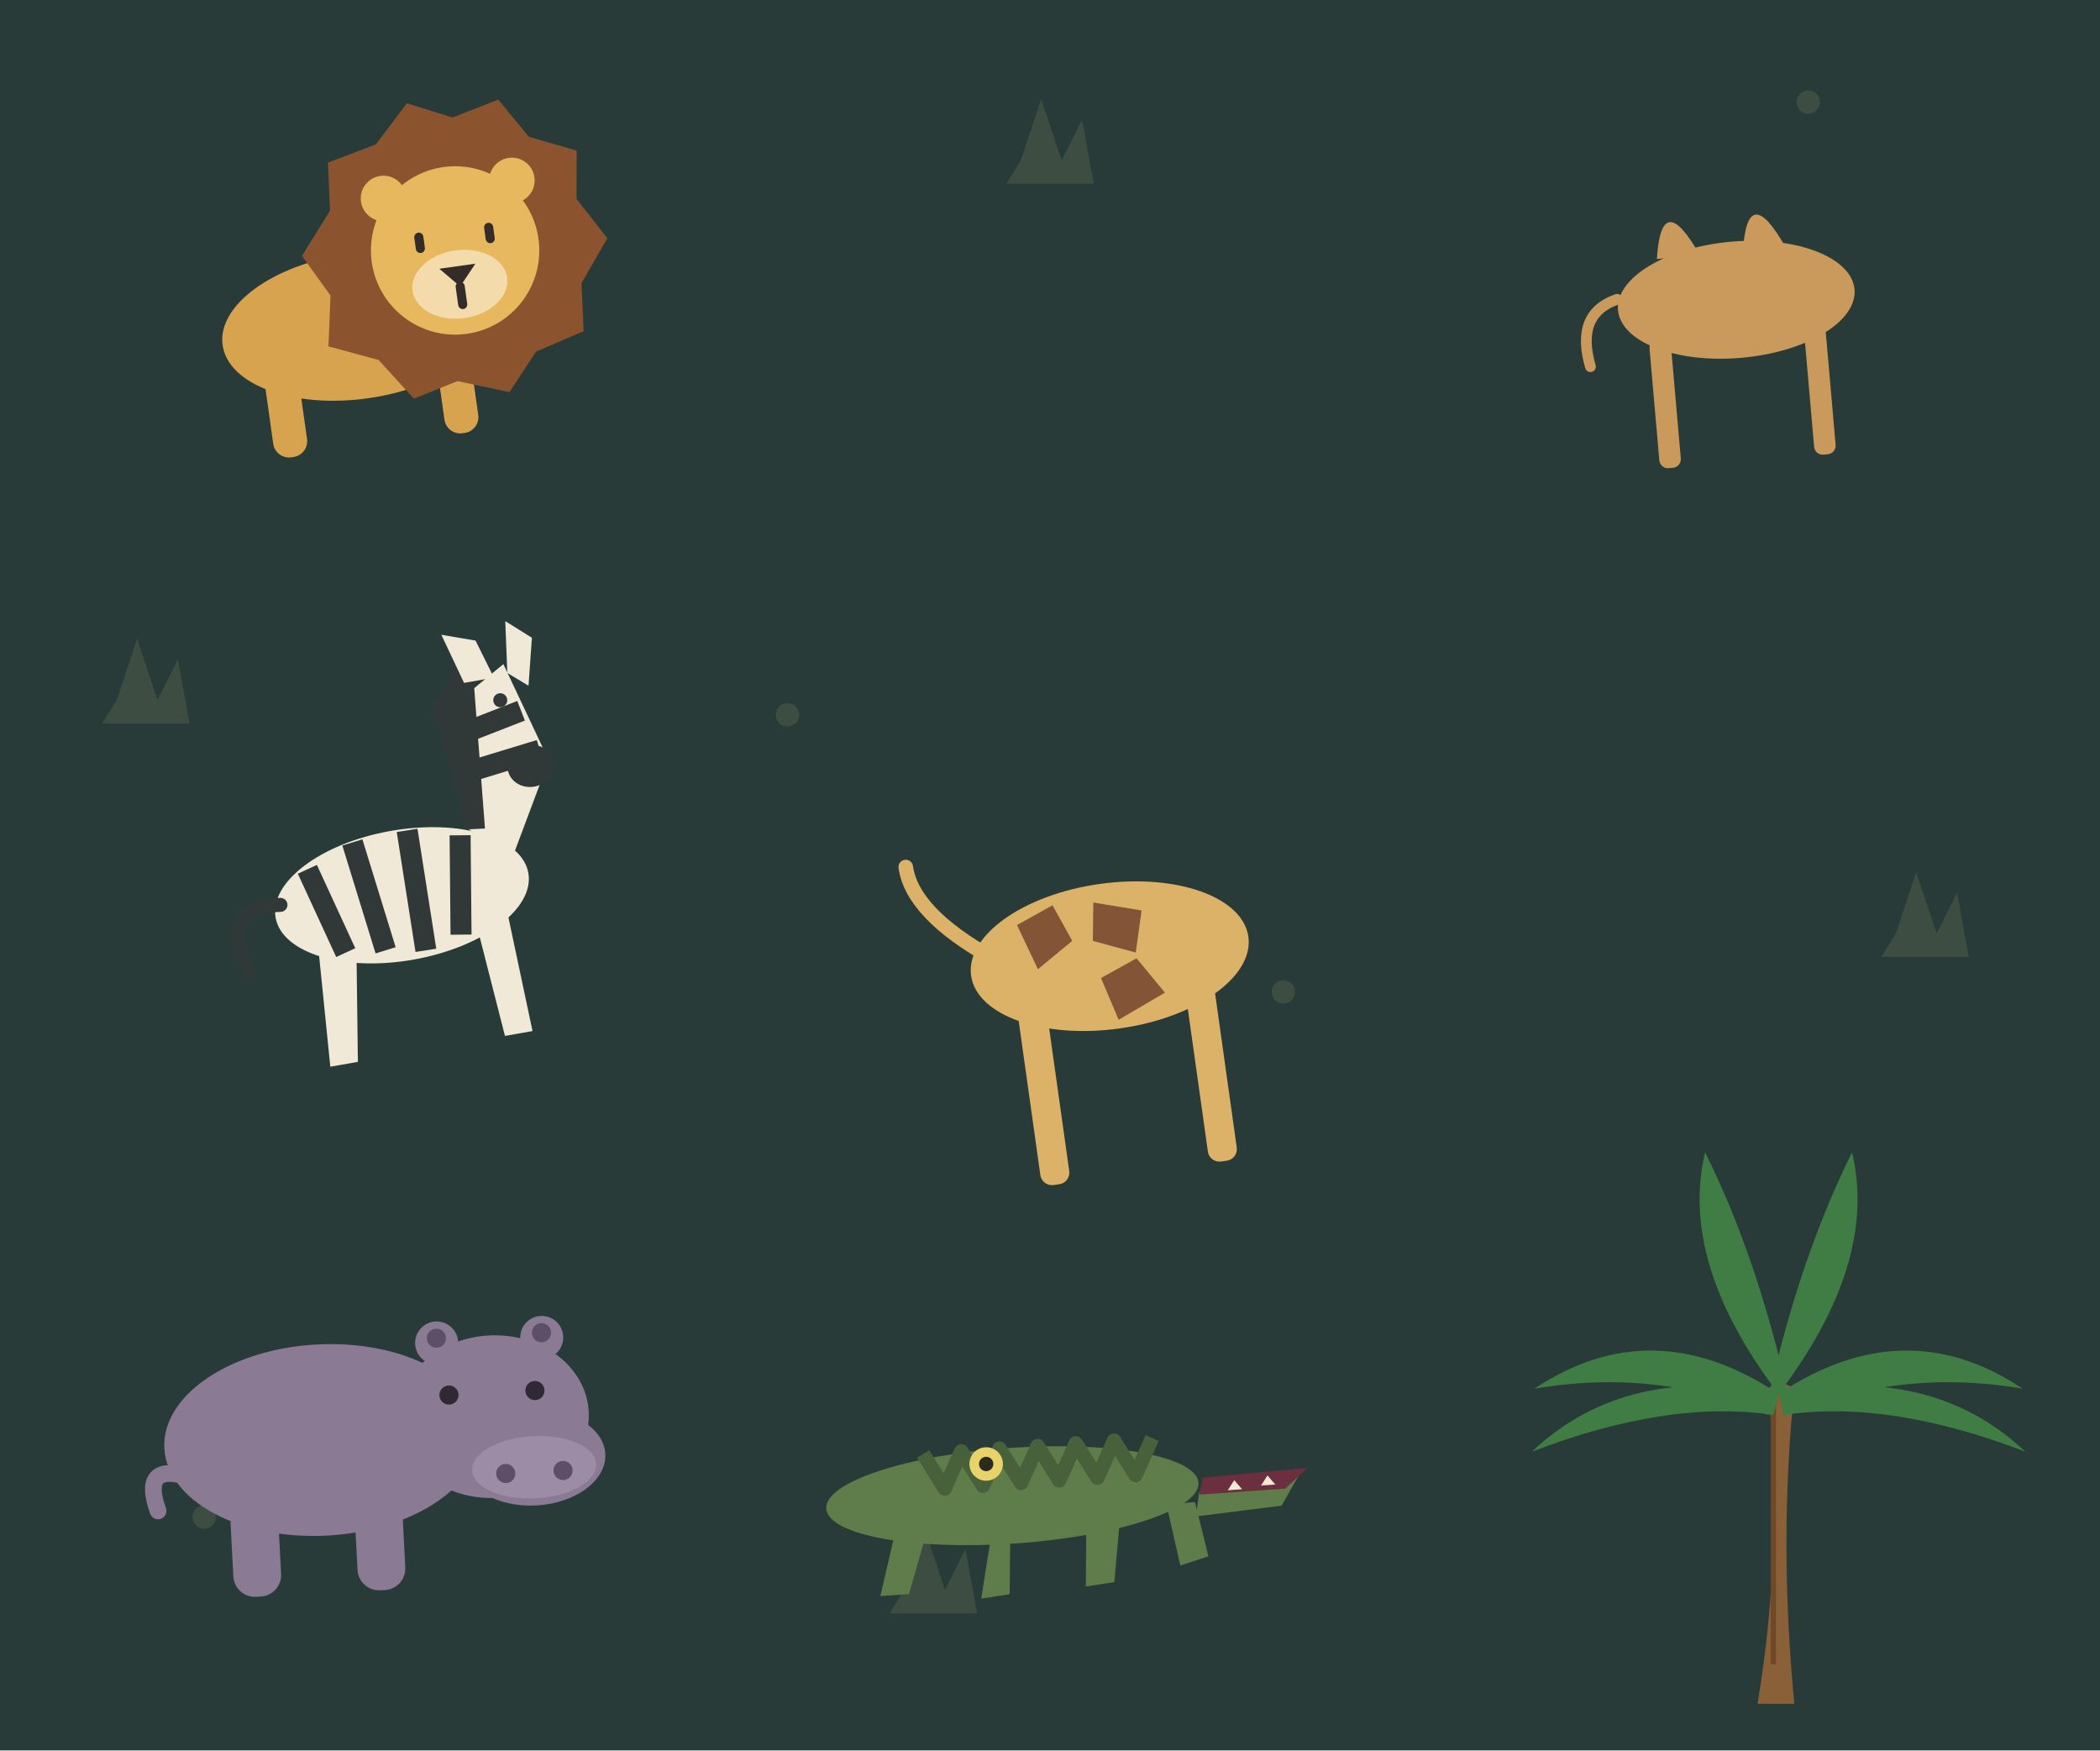
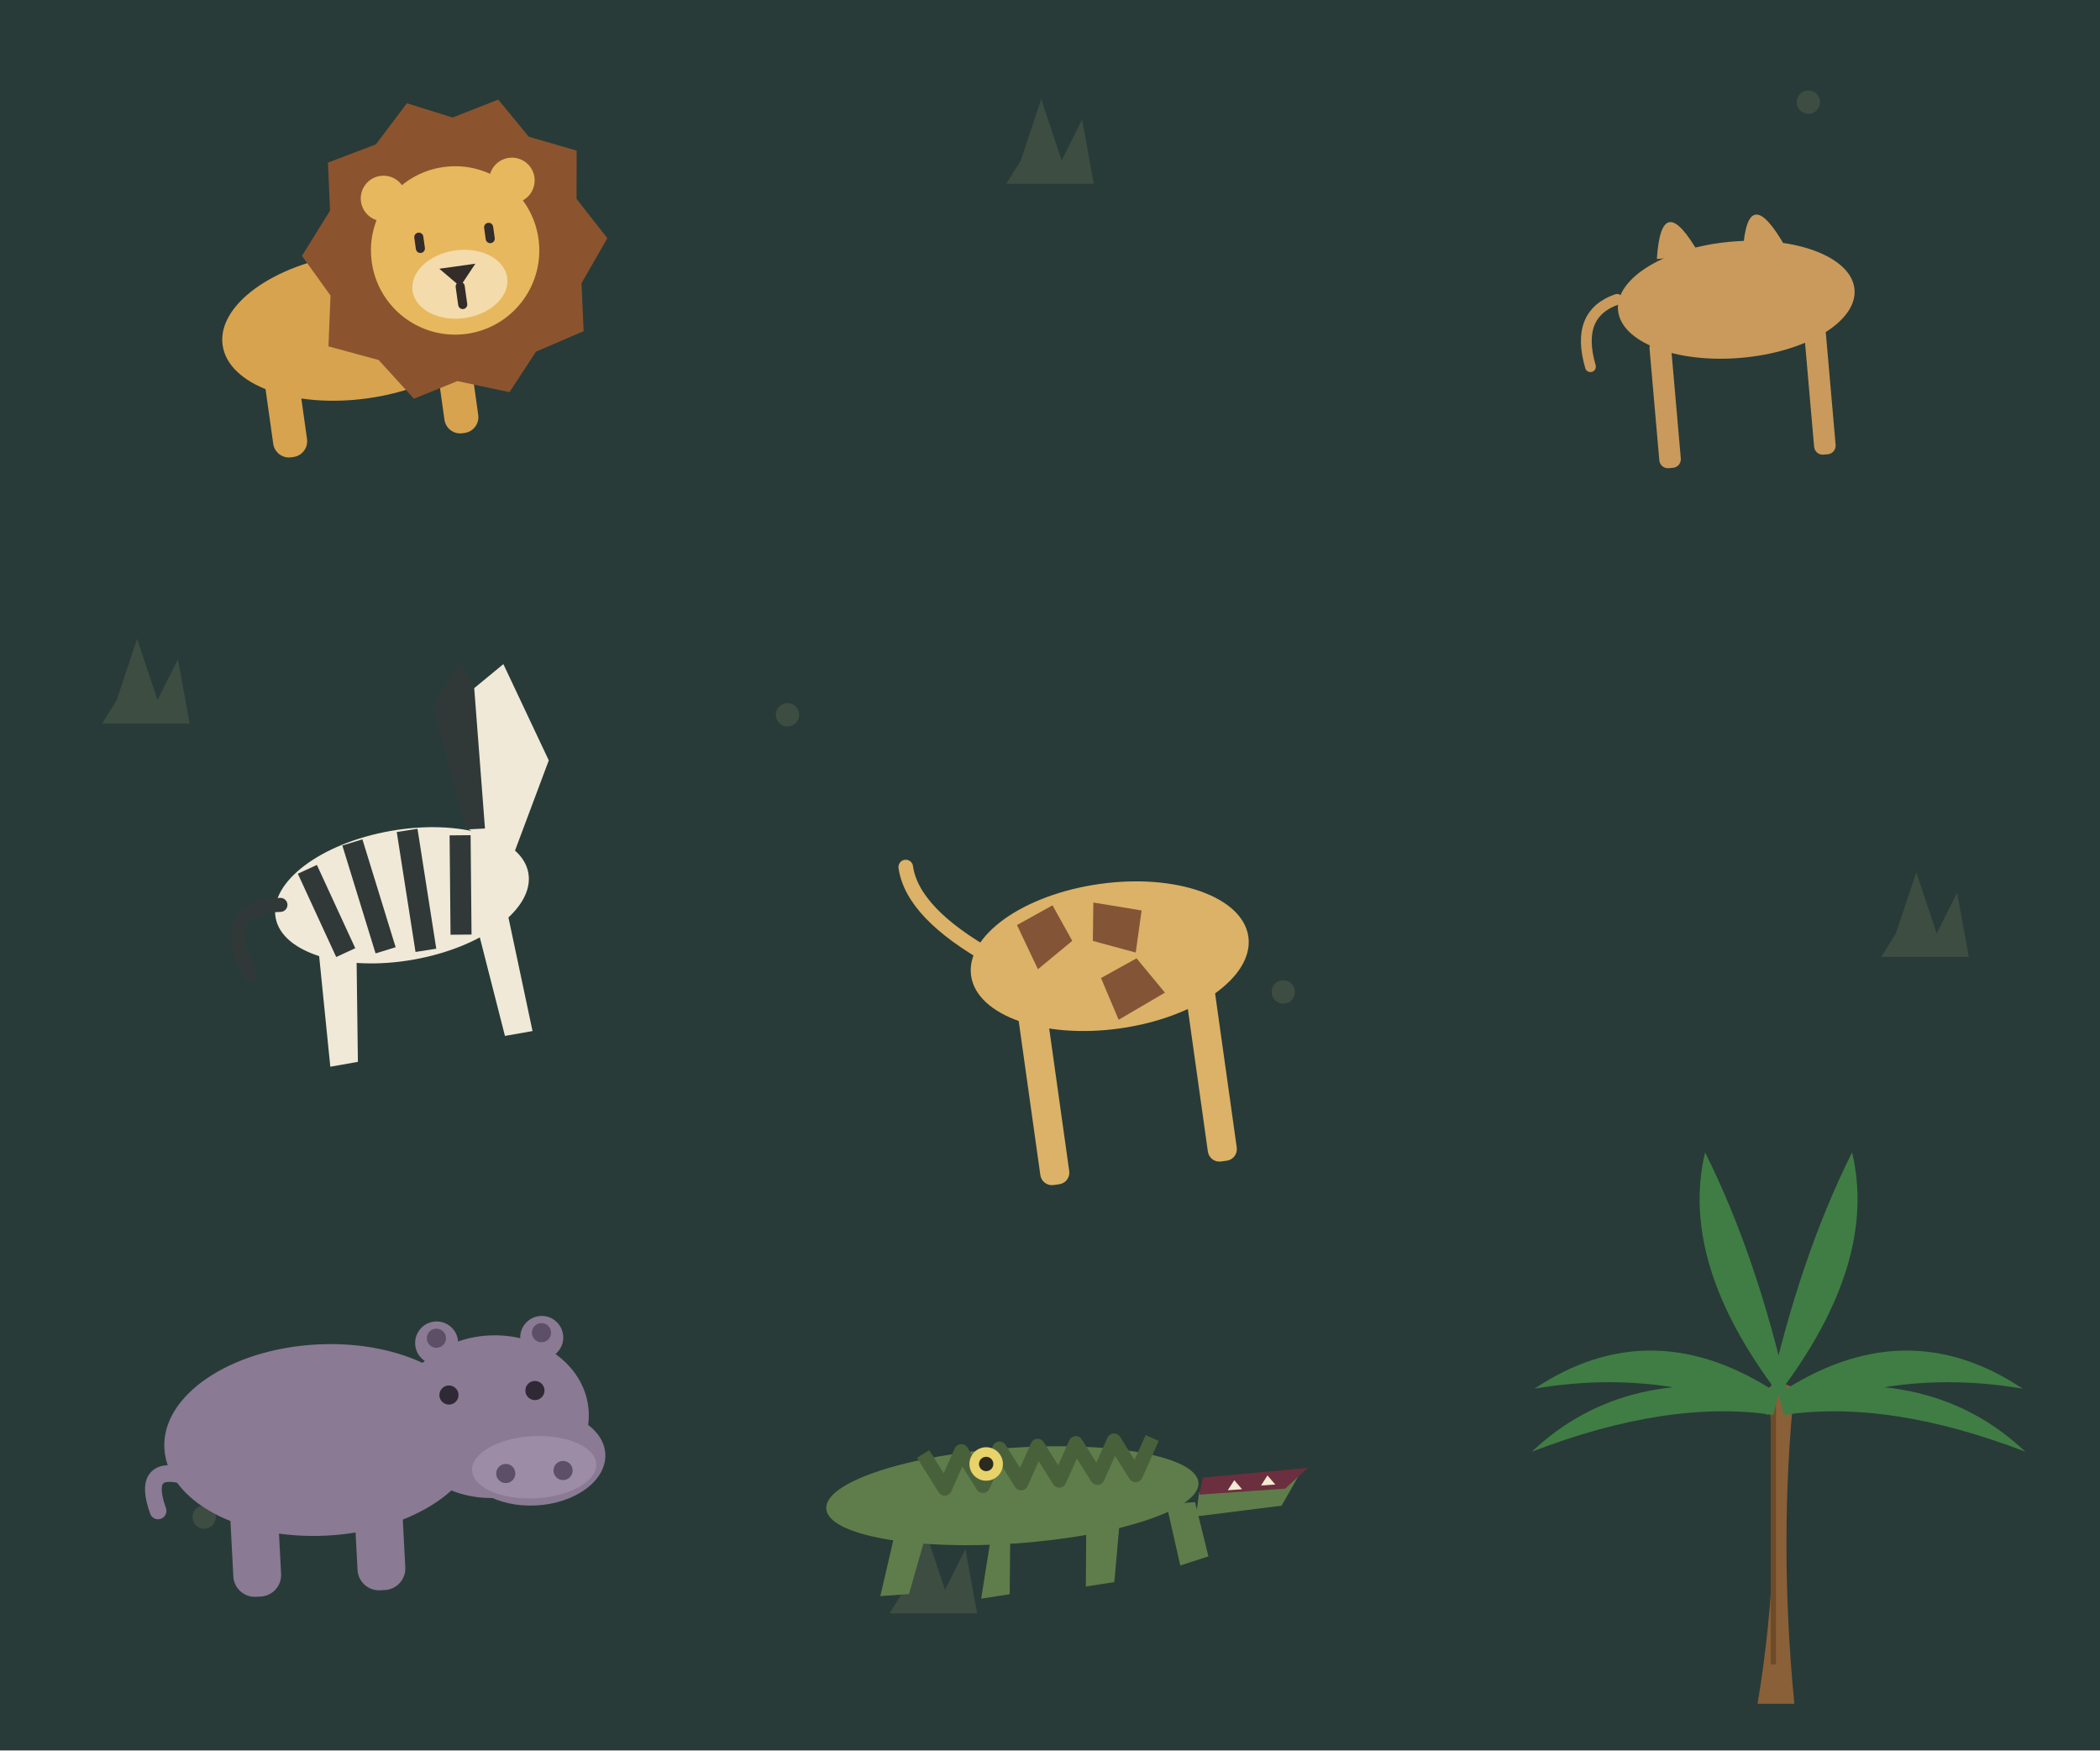
<svg xmlns="http://www.w3.org/2000/svg" width="720" height="600" viewBox="0 0 720 600" fill="none">
  <defs>
    <g id="monkey">
      <path d="M75 76Q111 96 103 58Q98 43 90 55" fill="none" stroke="#925e3e" stroke-width="8" stroke-linecap="round" />
      <ellipse cx="49" cy="73" rx="26" ry="29" fill="#925e3e" />
      <ellipse cx="49" cy="75" rx="17" ry="21" fill="#dbb58a" />
      <path d="M32 89 21 102H41M64 89 77 102H57" fill="none" stroke="#925e3e" stroke-width="11" stroke-linecap="round" />
      <circle cx="23" cy="29" r="12" fill="#925e3e" />
      <circle cx="76" cy="29" r="12" fill="#925e3e" />
      <circle cx="23" cy="29" r="7" fill="#dbb58a" />
      <circle cx="76" cy="29" r="7" fill="#dbb58a" />
      <circle cx="49" cy="30" r="28" fill="#925e3e" />
      <path d="M27 27Q28 9 49 23Q70 9 72 27L69 43Q49 63 29 43Z" fill="#dbb58a" />
      <circle cx="39" cy="29" r="3" fill="#302b24" />
      <circle cx="60" cy="29" r="3" fill="#302b24" />
      <path d="M45 37 49 40 53 37M42 45Q49 50 57 43" fill="none" stroke="#302b24" stroke-width="2.5" stroke-linecap="round" />
      <path d="M27 60Q13 78 28 82M70 64 77 52 66 44" fill="none" stroke="#925e3e" stroke-width="10" stroke-linecap="round" />
      <circle cx="66" cy="44" r="6" fill="#dbb58a" />
    </g>
    <g id="monkey-banana">
      <path d="M62 36Q77 50 87 30Q88 54 72 55Q61 52 62 36Z" fill="#f3ce45" stroke="#b48b28" stroke-width="1.5" />
      <path d="M62 36 61 24 65 21 69 37Z" fill="#fff0bc" />
      <path d="M64 37 54 43 58 34M67 37 77 42 73 33" fill="#f3ce45" stroke="#b48b28" stroke-width="1.5" stroke-linejoin="round" />
      <path d="m85 31 2-4" stroke="#675032" stroke-width="3" stroke-linecap="round" />
    </g>
    <g id="lion">
      <g fill="#d8a34e">
        <ellipse cx="-15" cy="30" rx="60" ry="32" />
        <rect x="-59" y="40" width="15" height="43" rx="7" />
        <rect x="17" y="40" width="15" height="43" rx="7" />
      </g>
      <path d="M20-64 39-55 60-60 71-42 91-33 88-12 99 7 85 25 83 46 61 52 47 68 25 60 5 65-8 46-29 37-25 15-35-4-20-22-18-43 4-48Z" fill="#8b542e" />
      <circle cx="32" cy="3" r="37" fill="#e8b85e" />
      <circle cx="4" cy="-24" r="10" fill="#e8b85e" />
      <circle cx="61" cy="-24" r="10" fill="#e8b85e" />
      <ellipse cx="32" cy="18" rx="21" ry="15" fill="#f4dbab" />
      <path d="m24 10 8 9 8-9Z" fill="#332c28" />
      <path d="M17-5v5M48-5v5M32 19v8" stroke="#332c28" stroke-width="4" stroke-linecap="round" />
    </g>
    <g id="lion-tail">
      <path d="M-55 40Q-105 20-90-15" stroke="#d8a34e" stroke-width="10" stroke-linecap="round" />
      <ellipse cx="-90" cy="-20" rx="10" ry="15" fill="#8b542e" />
    </g>
    <g id="elephant-body">
      <g fill="#9aaeb1">
        <ellipse cx="-15" cy="15" rx="69" ry="47" />
        <rect x="-65" y="35" width="23" height="54" rx="9" />
        <rect x="0" y="35" width="23" height="54" rx="9" />
        <circle cx="47" cy="-3" r="37" />
      </g>
    </g>
    <g id="elephant-details">
      <ellipse cx="20" cy="3" rx="28" ry="38" fill="#788f96" />
      <path d="M66 28 84 45Q63 45 60 32" fill="#f6e7c9" />
      <circle cx="60" cy="-8" r="4" fill="#253336" />
      <path d="M-78 7-94 34" stroke="#9aaeb1" stroke-width="6" stroke-linecap="round" />
    </g>
    <g id="elephant-trunk">
      <path d="M72 8Q102 86 65 81" stroke="#9aaeb1" stroke-width="22" stroke-linecap="round" />
    </g>
    <g id="giraffe">
      <path d="M-40 20Q-65 1-65-15" stroke="#dbb267" stroke-width="5" stroke-linecap="round" />
      <g fill="#dbb267">
        <ellipse cy="25" rx="48" ry="25" />
        <rect x="-34" y="38" width="10" height="62" rx="4" />
        <rect x="24" y="38" width="10" height="62" rx="4" />
      </g>
      <path d="m-30 10 13-5 5 13-13 8Zm27-4 16 5-4 14-14-6ZM-4 32l13-5 8 13-17 7Z" fill="#835436" />
    </g>
    <g id="giraffe-neck">
      <g fill="#dbb267">
        <path d="M17 25 26-72 48-72 42 30Z" />
        <ellipse cx="44" cy="-75" rx="28" ry="15" />
        <ellipse cx="20" cy="-88" rx="14" ry="6" transform="rotate(35 20 -88)" />
      </g>
      <path d="M36-85v-16M49-86v-15" stroke="#dbb267" stroke-width="5" />
      <g fill="#835436">
        <circle cx="36" cy="-103" r="5" />
        <circle cx="49" cy="-103" r="5" />
        <path d="m28-25 12 4-2 16-12-5Zm3-31 12 3-1 16-13-4Z" />
      </g>
      <circle cx="52" cy="-79" r="3" fill="#332c28" />
    </g>
    <g id="zebra">
      <path d="m25 0 5-53 23-13 12 44-23 39Z" fill="#f0e9d8" />
      <path d="m25 1-5-54 14-17 5 11-6 61Z" fill="#303938" />
      <g fill="#f0e9d8">
        <ellipse cx="-7" cy="24" rx="55" ry="28" />
        <path d="m-46 37-4 54h12l8-49m52-4 4 53h12l-2-58" />
-         <path d="m35-61-6-22 14 5 5 17m6-1 3-22 10 9-5 20" />
      </g>
      <g stroke="#303938" stroke-width="9">
-         <path d="m-45 6 10 38m11-46 6 48M0-3l-1 52M22 3l-7 42M32-40l25-5M29-23l33-4" />
+         <path d="m-45 6 10 38m11-46 6 48M0-3l-1 52M22 3l-7 42" />
      </g>
      <path d="M-59 19Q-87 15-77 46" stroke="#303938" stroke-width="6" stroke-linecap="round" />
+     </g>
+     <g id="zebra-head">
+       <path d="m25 0 5-53 23-13 12 44-23 39Z" fill="#f0e9d8" />
+       <path d="m25 1-5-54 14-17 5 11-6 61Z" fill="#303938" />
+       <path d="m35-61-6-22 14 5 5 17m6-1 3-22 10 9-5 20" fill="#f0e9d8" />
+       <path d="M32-40l25-5M29-23l33-4" stroke="#303938" stroke-width="9" />
      <ellipse cx="57" cy="-21" rx="10" ry="9" fill="#303938" />
      <circle cx="49" cy="-51" r="3" fill="#303938" />
    </g>
    <g id="camel">
      <path d="M-55 15Q-75 20-70 45" stroke="#c99a5b" stroke-width="5" stroke-linecap="round" />
      <g fill="#c99a5b">
        <ellipse cy="20" rx="55" ry="27" />
        <path d="M-35-2Q-30-35-15-2ZM5-2Q10-35 25-2Z" />
        <rect x="-42" y="35" width="10" height="60" rx="4" />
        <rect x="30" y="35" width="10" height="60" rx="4" />
      </g>
    </g>
    <g id="camel-head">
      <g fill="#c99a5b">
        <path d="M35 10 52-50 70-45 55 20Z" />
        <ellipse cx="68" cy="-52" rx="20" ry="11" />
        <circle cx="52" cy="-62" r="5" />
      </g>
      <circle cx="72" cy="-55" r="3" fill="#332c28" />
    </g>
    <g id="crocodile">
      <g fill="#5f7d4a">
        <path d="M-95 5-55-8-70 10Z" />
        <ellipse cx="-20" cy="8" rx="78" ry="20" />
        <path d="M58 12 100 8 92 20 56 22Z" />
        <path d="M-70 20-78 46-66 46-58 24Zm40 4-6 26 12-1 2-25Zm40-2-2 26 12-1 4-25Zm34-6 4 26 12-3-4-23Z" />
      </g>
      <path d="M-56-12-48 3-40-12-32 3-24-12-16 3-8-12 0 3 8-12 16 3 24-12 32 3 40-12" fill="none" stroke="#49613a" stroke-width="6" stroke-linejoin="round" />
      <path d="M60 6 104 5 94 13 58 13Z" fill="#6b2f3f" />
      <path d="m70 12 3-4 3 4Zm14-1 3-4 3 4Z" fill="#f4ead2" />
      <circle cx="-30" cy="-6" r="7" fill="#e8d26a" />
      <circle cx="-30" cy="-6" r="3" fill="#2a2a1e" />
    </g>
    <g id="crocodile-jaw">
      <path d="M60 2 110 0 95 14 58 18Z" fill="#5f7d4a" />
      <path d="M98 2 108-1 98 6Z" fill="#f4ead2" />
      <path d="M68 10 108 0 68 4Z" fill="#f4ead2" />
    </g>
    <g id="palm">
      <path d="M-6 0Q4-60-2-120 2-124 8-120 2-62 8 0Z" fill="#8a6038" />
      <path d="M0-115v100" stroke="#6f4a28" stroke-width="2" />
      <g fill="#3f7d44">
        <path d="M2-118Q50-150 95-120 48-128 6-110Z" />
        <path d="M2-118Q-46-150-91-120-44-128-2-110Z" />
        <path d="M2-118Q40-168 30-210 10-170 -2-116Z" />
        <path d="M2-118Q-36-168-26-210-6-170 6-116Z" />
        <path d="M2-118Q60-130 96-96 44-116 4-110Z" />
        <path d="M2-118Q-56-130-92-96-40-116 0-110Z" />
      </g>
    </g>
    <circle id="palm-coconut-1" cx="-7" cy="-112" r="5" fill="#a8702c" />
    <circle id="palm-coconut-2" cx="9" cy="-110" r="5" fill="#a8702c" />
    <circle id="palm-coconut-3" cx="0" cy="-104" r="5" fill="#a8702c" />
    <g id="hippo">
      <g fill="#8a7a93">
        <ellipse cx="-20" cy="18" rx="66" ry="40" />
        <rect x="-60" y="42" width="20" height="40" rx="9" />
        <rect x="-8" y="42" width="20" height="40" rx="9" />
        <ellipse cx="52" cy="12" rx="40" ry="34" />
        <ellipse cx="68" cy="30" rx="30" ry="20" />
        <circle cx="30" cy="-20" r="9" />
        <circle cx="74" cy="-20" r="9" />
      </g>
      <path d="M-78 30Q-96 24-90 44" stroke="#8a7a93" stroke-width="7" stroke-linecap="round" />
      <ellipse cx="68" cy="34" rx="26" ry="13" fill="#9c8ca6" />
      <circle cx="56" cy="36" r="4" fill="#5c4f66" />
      <circle cx="80" cy="36" r="4" fill="#5c4f66" />
      <circle cx="30" cy="-22" r="4" fill="#5c4f66" />
      <circle cx="74" cy="-22" r="4" fill="#5c4f66" />
      <circle cx="34" cy="2" r="4" fill="#2f2835" />
      <circle cx="70" cy="2" r="4" fill="#2f2835" />
    </g>
    <ellipse id="hippo-mouth" cx="68" cy="40" rx="24" ry="10" fill="#6b2f3f" />
    <g id="hippo-jaw">
      <ellipse cx="68" cy="44" rx="24" ry="8" fill="#9c8ca6" />
      <path d="M48 44h8v6h-8Z" fill="#f4ead2" />
    </g>
  </defs>
  <path fill="#283b38" d="M0 0h720v600H0z" />
  <g fill="#52604c" opacity=".5">
    <path d="m40 240 7-21 7 21 7-14 4 22H35ZM350 55l7-21 7 21 7-14 4 22h-30ZM650 320l7-21 7 21 7-14 4 22h-30ZM310 545l7-21 7 21 7-14 4 22h-30Z" />
    <circle cx="270" cy="245" r="4" />
    <circle cx="620" cy="35" r="4" />
    <circle cx="70" cy="520" r="4" />
    <circle cx="440" cy="340" r="4" />
  </g>
  <use href="#lion" transform="translate(131 87) rotate(-8) scale(.78)" />
  <use href="#giraffe" transform="translate(377 303) rotate(-8)" />
  <use href="#zebra" transform="translate(140 287) rotate(-10) scale(.8)" />
  <use href="#camel" transform="translate(594 88) rotate(-5) scale(.74)" />
  <use href="#palm" transform="translate(608 584) scale(.9)" />
  <use href="#crocodile" transform="translate(363 505) rotate(-4) scale(.82)" />
  <use href="#hippo" transform="translate(126 478) rotate(-3) scale(.82)" />
</svg>
